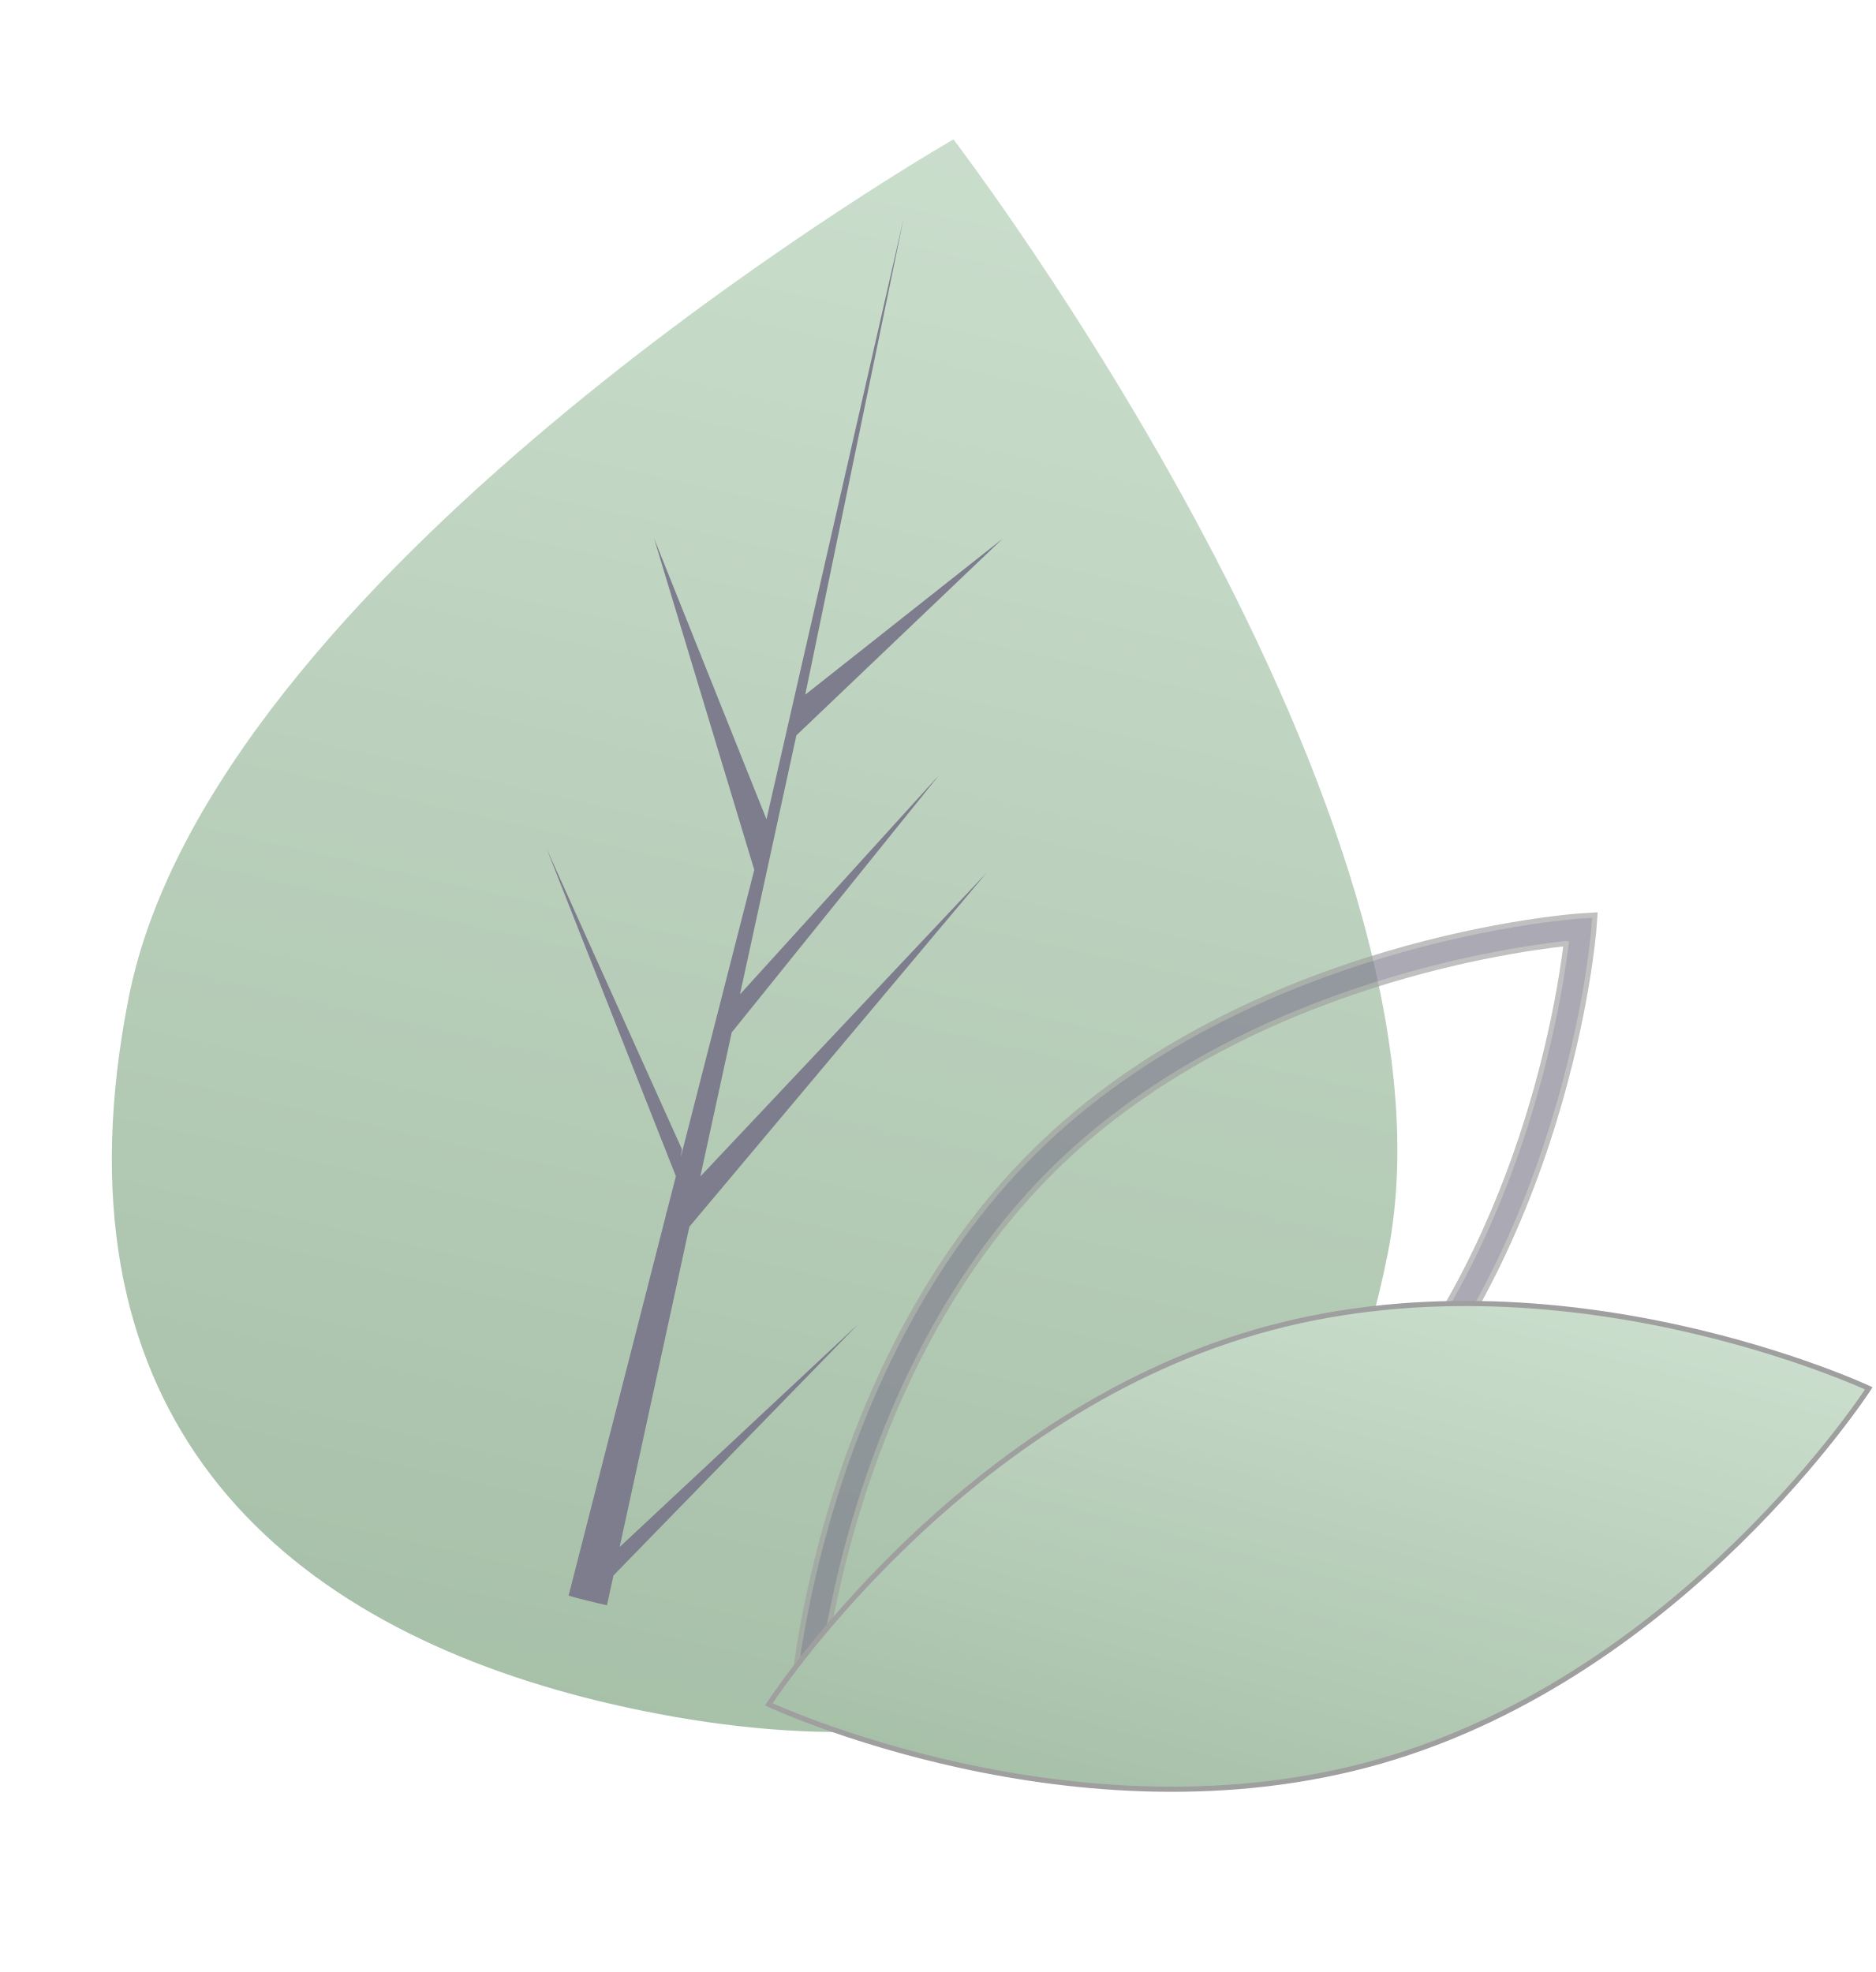
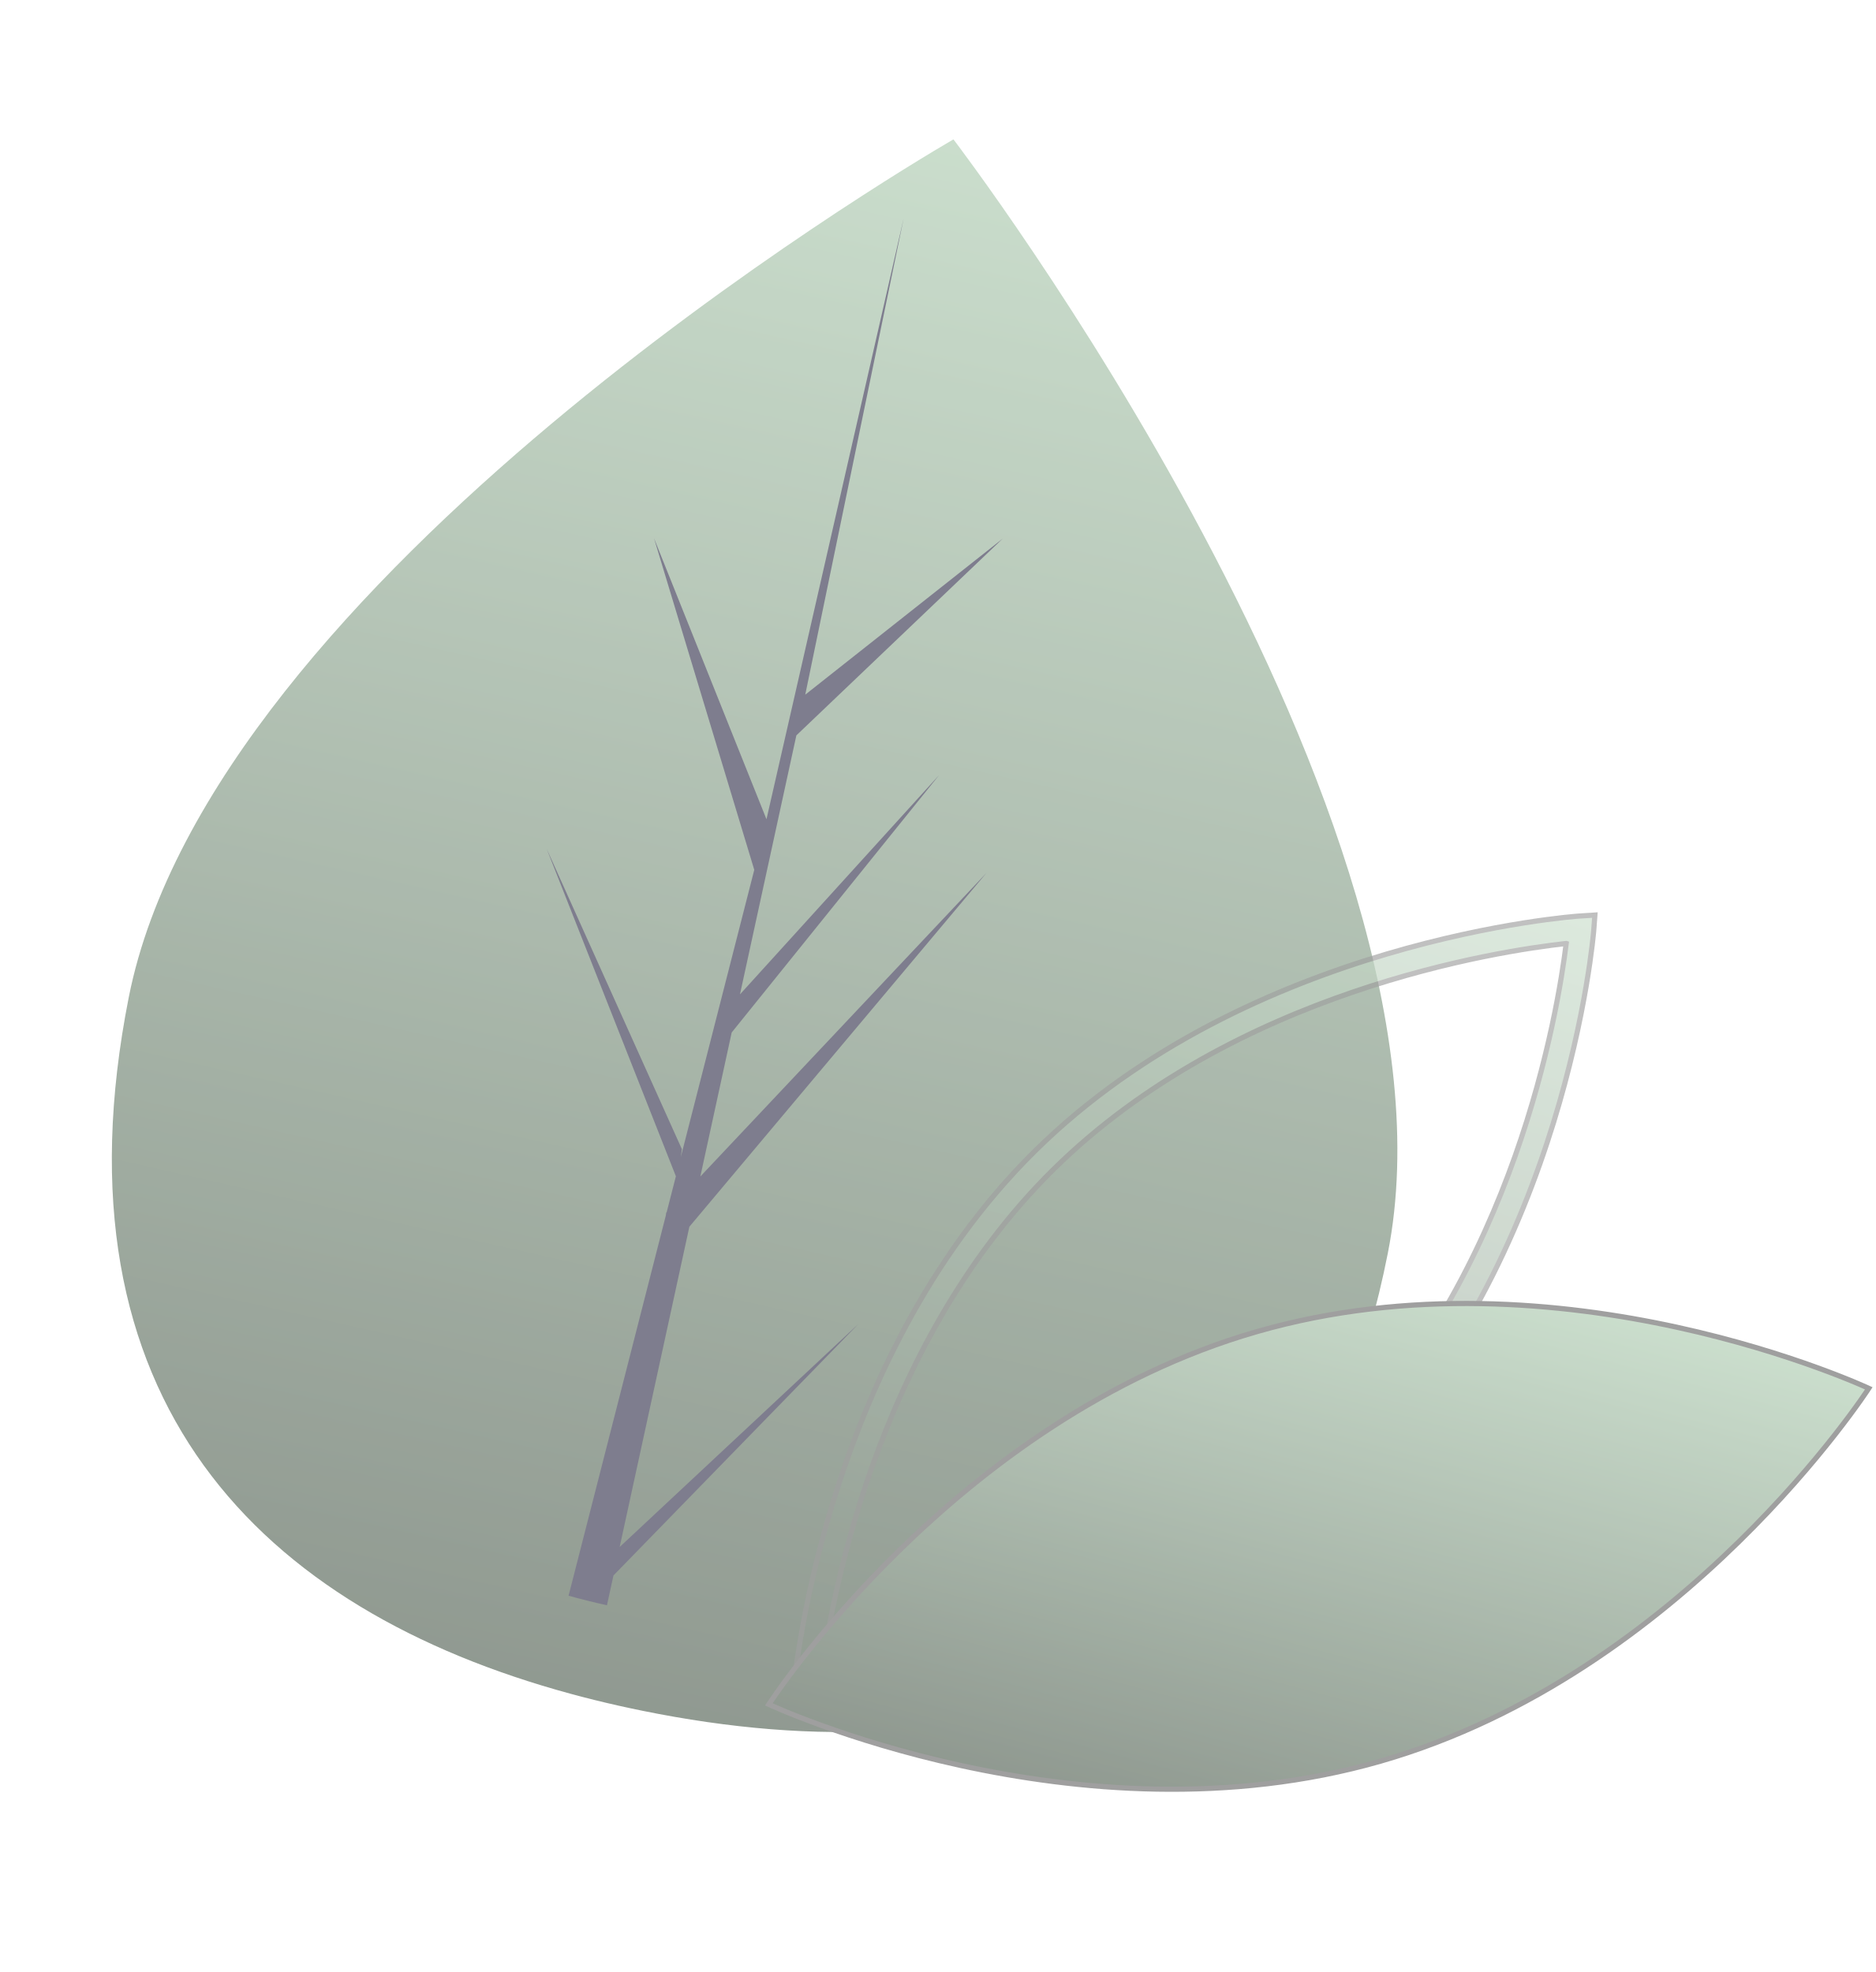
<svg xmlns="http://www.w3.org/2000/svg" width="363.351" height="382.092" viewBox="0 0 363.351 382.092">
  <defs>
-     <linearGradient id="linear-gradient" x1="0.5" x2="0.5" y2="1" gradientUnits="objectBoundingBox">
+     <linearGradient id="linear-gradient-leaves" x1="0.5" x2="0.5" y2="1" gradientUnits="objectBoundingBox">
      <stop offset="0" stop-color="#b1ceb4" />
-       <stop offset="1" stop-color="#7ca17e" />
      <stop offset="1" stop-color="#59675a" />
    </linearGradient>
  </defs>
  <g id="corner-leaves" transform="translate(339.281 -746.983) rotate(14)" opacity="0.67">
    <g id="leaf-left">
-       <path id="Path_189" data-name="Path 189" d="M949.362,819.942c2.736,85.656-52.005,117.047-120.7,118.881q-2.394.064-4.766.078-4.779.033-9.465-.146C752.3,936.4,703.117,906.244,700.573,826.585c-2.633-82.438,109.284-189.55,117.681-197.473l.015-.008c.319-.3.482-.453.482-.453S946.625,734.295,949.362,819.942Z" transform="matrix(1, -0.017, 0.017, 1, -792.164, 173.659)" fill="url(#linear-gradient)" />
+       <path id="Path_189" data-name="Path 189" d="M949.362,819.942c2.736,85.656-52.005,117.047-120.7,118.881q-2.394.064-4.766.078-4.779.033-9.465-.146C752.3,936.4,703.117,906.244,700.573,826.585c-2.633-82.438,109.284-189.55,117.681-197.473l.015-.008c.319-.3.482-.453.482-.453S946.625,734.295,949.362,819.942Z" transform="matrix(1, -0.017, 0.017, 1, -792.164, 173.659)" fill="url(#linear-gradient-leaves)" />
      <path id="Path_190" data-name="Path 190" d="M767.862,891.752l35.323-52.528L767.934,897.4l.074,5.911q-3.868.029-7.661-.129l1.752-75.979-.048-.586.065-.113.168-7.18L723.6,763.164l38.637,50.789.137,1.517,1.323-57.4-33.412-58.228,33.506,48.143-.35-118.929v-.4l.011.389,2.218,93.732,30.45-38.074-30.35,46.149.665,51.347,28.021-50.113-27.918,57.662.37,28.552,40.751-69.806-40.626,79.768Z" transform="matrix(1, -0.017, 0.017, 1, -742.514, 189.971)" fill="#3f3d56" />
    </g>
    <g id="leaves-right">
-       <path id="Path_193" data-name="Path 193" d="M1025.07,861.579c-.141-.619-13.746-62.659,14.039-114.186s87.094-74.249,87.69-74.473l2.71-1.017.64,2.825c.141.619,13.745,62.659-14.039,114.186s-87.094,74.249-87.69,74.473l-2.712,1.017ZM1125.792,678.8c-11.88,5.11-58.768,27.476-82.234,70.994s-16.388,94.991-14.13,107.719c11.875-5.1,58.744-27.429,82.234-70.994,23.473-43.521,16.389-94.986,14.142-107.719Z" transform="translate(-898.588 174.061) rotate(3)" fill="#3f3d56" stroke="#707070" stroke-width="1" opacity="0.66" />
-       <path id="Path_194" data-name="Path 194" d="M72.669,22.1C20.205,53.659,0,116.353,0,116.353s64.855,11.52,117.318-20.044S189.987,2.051,189.987,2.051,125.13-9.469,72.669,22.1Z" transform="translate(77.958 974.932) rotate(1)" stroke="#707070" stroke-width="1" fill="url(#linear-gradient)" />
+       <path id="Path_193" data-name="Path 193" d="M1025.07,861.579c-.141-.619-13.746-62.659,14.039-114.186s87.094-74.249,87.69-74.473l2.71-1.017.64,2.825c.141.619,13.745,62.659-14.039,114.186s-87.094,74.249-87.69,74.473l-2.712,1.017ZM1125.792,678.8c-11.88,5.11-58.768,27.476-82.234,70.994s-16.388,94.991-14.13,107.719c11.875-5.1,58.744-27.429,82.234-70.994,23.473-43.521,16.389-94.986,14.142-107.719Z" transform="translate(-898.588 174.061) rotate(3)" stroke="#707070" stroke-width="1" opacity="0.66" fill="url(#linear-gradient-leaves)" />
+       <path id="Path_194" data-name="Path 194" d="M72.669,22.1C20.205,53.659,0,116.353,0,116.353s64.855,11.52,117.318-20.044S189.987,2.051,189.987,2.051,125.13-9.469,72.669,22.1Z" transform="translate(77.958 974.932) rotate(1)" stroke="#707070" stroke-width="1" fill="url(#linear-gradient-leaves)" />
    </g>
  </g>
</svg>
